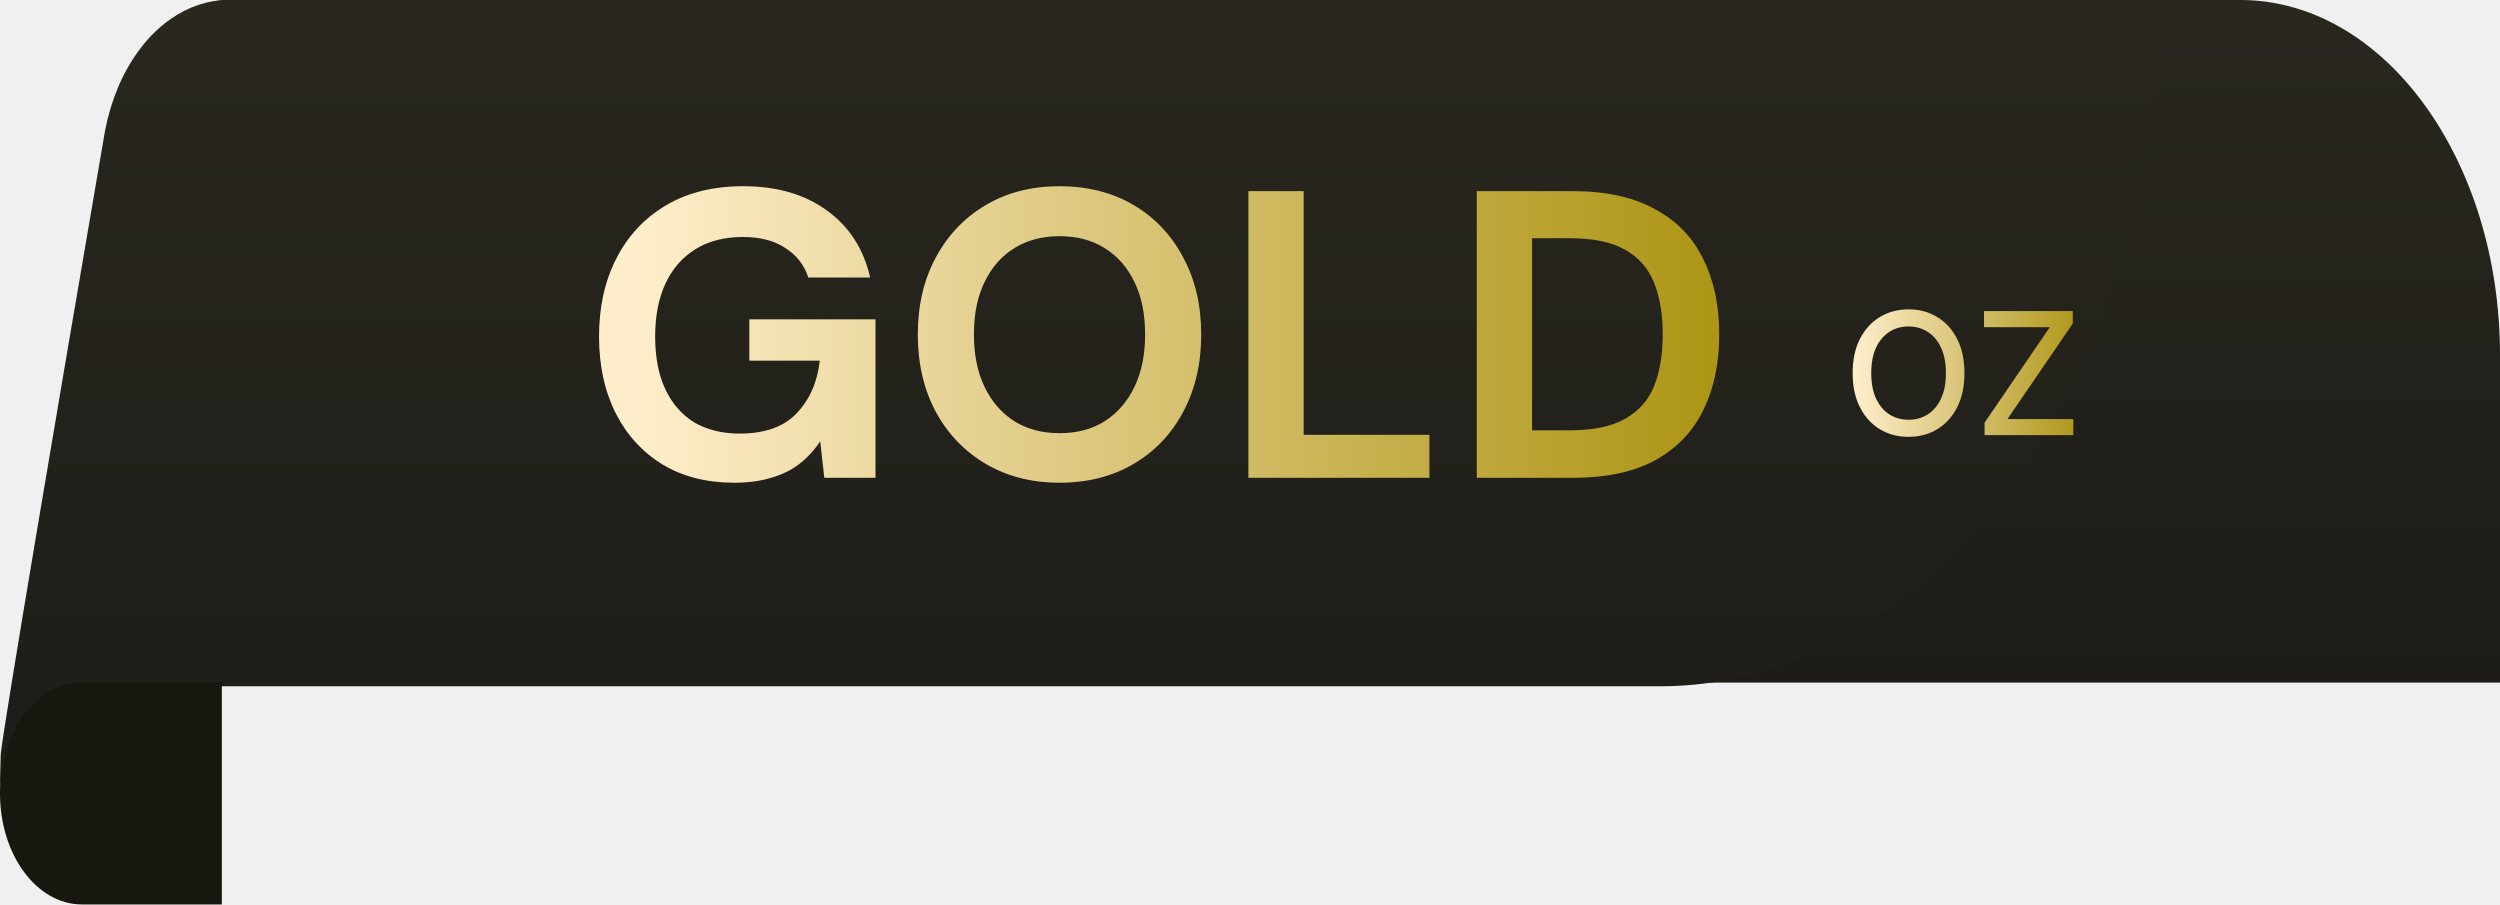
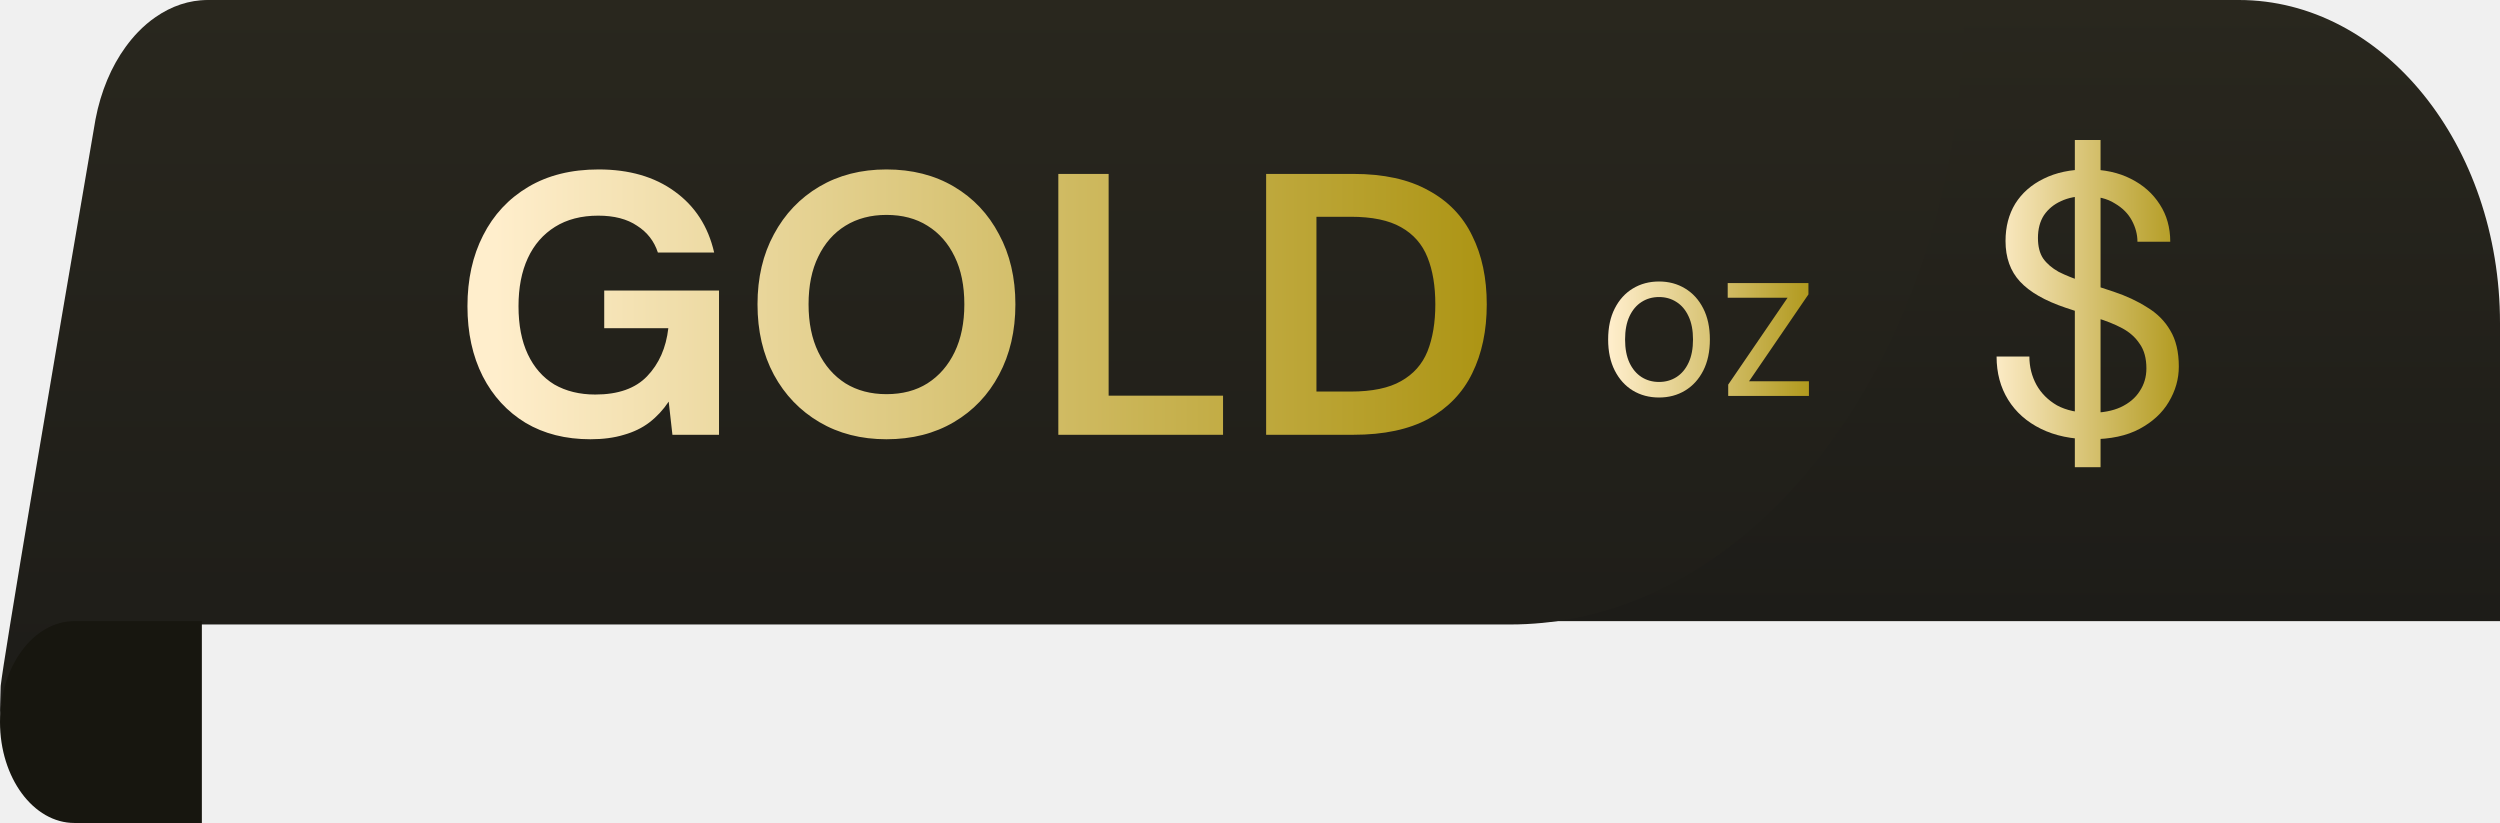
- <svg xmlns="http://www.w3.org/2000/svg" width="293" height="106" viewBox="0 0 293 106" fill="none">
-   <path d="M293 41.636V80H19V10.286C19 4.605 22.366 7.5221e-08 26.518 7.5221e-08H262.57C279.376 -0.001 293 18.64 293 41.636Z" fill="url(#paint0_linear_2001_75)" />
+ <svg xmlns="http://www.w3.org/2000/svg" width="322" height="106" viewBox="0 0 322 106" fill="none">
+   <path d="M322 41.636V80H19V10.286C19 4.605 22.722 7.5221e-08 27.314 7.5221e-08H288.349C306.934 -0.001 322 18.64 322 41.636Z" fill="url(#paint0_linear_2001_84)" />
  <path opacity="0.2" d="M240.012 34C238.048 37.735 235.683 41.226 232.963 44.399C222.751 56.411 207.667 64 190.841 64H11.012C11.012 63.973 11.02 63.927 11.02 63.873C11.109 63.284 11.527 61.244 12.175 58.298H29.33V34H240.012Z" fill="#232013" />
-   <path d="M253 0C253 0.679 252.991 1.358 252.981 2.024C252.972 2.805 252.944 3.573 252.916 4.343C252.897 4.83 252.879 5.304 252.851 5.778C252.786 7.123 252.693 8.455 252.571 9.775C252.534 10.158 252.506 10.555 252.459 10.94C252.44 11.145 252.422 11.35 252.403 11.543C252.356 11.991 252.31 12.414 252.254 12.848C252.198 13.374 252.133 13.899 252.058 14.412C251.984 15.014 251.9 15.616 251.806 16.218C251.713 16.871 251.61 17.526 251.499 18.165C251.387 18.818 251.275 19.458 251.154 20.099C251.033 20.74 250.912 21.38 250.781 22.021C250.25 24.57 249.635 27.068 248.935 29.515C248.758 30.117 248.581 30.719 248.395 31.309C247.566 33.999 246.634 36.625 245.6 39.161C245.423 39.61 245.237 40.058 245.05 40.494C244.677 41.378 244.286 42.249 243.895 43.107C243.69 43.543 243.485 43.965 243.289 44.388C243.084 44.812 242.87 45.234 242.665 45.657C242.618 45.747 242.572 45.85 242.516 45.939C242.171 46.618 241.826 47.297 241.463 47.963C241.435 48.014 241.398 48.066 241.37 48.129C240.968 48.859 240.558 49.589 240.139 50.307C240.092 50.384 240.055 50.448 240.009 50.524C239.776 50.921 239.543 51.319 239.301 51.702C238.602 52.868 237.866 54.008 237.102 55.11C236.086 56.584 235.043 58.005 233.953 59.376C233.571 59.863 233.179 60.337 232.787 60.797C232.638 60.978 232.48 61.156 232.331 61.335C232.294 61.386 232.256 61.424 232.219 61.477C231.958 61.771 231.697 62.066 231.436 62.361C230.868 63.001 230.29 63.63 229.694 64.244C229.107 64.846 228.511 65.448 227.905 66.024C227.299 66.614 226.684 67.178 226.06 67.728C225.436 68.279 224.801 68.804 224.158 69.329C223.888 69.546 223.608 69.778 223.329 69.982C223.282 70.021 223.245 70.047 223.199 70.085C222.873 70.341 222.547 70.585 222.221 70.828C221.895 71.071 221.569 71.314 221.233 71.545C220.907 71.776 220.572 72.006 220.236 72.237C219.929 72.442 219.612 72.647 219.295 72.864C219.239 72.89 219.193 72.928 219.137 72.953C218.149 73.594 217.151 74.196 216.136 74.734C215.857 74.888 215.577 75.041 215.297 75.182C215.194 75.233 215.092 75.285 214.989 75.348C214.672 75.502 214.346 75.668 214.029 75.822C212.948 76.36 211.849 76.847 210.73 77.282C205.567 79.332 200.115 80.433 194.487 80.433H9.645C6.98 80.433 4.567 81.919 2.823 84.314C1.956 85.506 1.248 86.928 0.764 88.491C0.326 89.888 0.065 91.411 0 93C0 91.488 0.028 89.989 0.084 88.491C0.084 88.452 0.093 88.388 0.093 88.312C0.186 87.479 0.624 84.597 1.304 80.435C4.389 61.374 12.3 15.374 12.3 15.374C12.991 11.749 14.351 8.559 16.177 6.049C16.68 5.357 17.211 4.717 17.78 4.127C18.488 3.397 19.243 2.744 20.035 2.205C22.077 0.784 24.359 0.001 26.763 0.001L253 0Z" fill="url(#paint1_linear_2001_75)" />
-   <path d="M86.048 56.576C82.848 56.576 80.064 55.872 77.696 54.464C75.328 53.024 73.488 51.024 72.176 48.464C70.864 45.872 70.208 42.864 70.208 39.44C70.208 35.984 70.88 32.944 72.224 30.32C73.568 27.664 75.504 25.584 78.032 24.08C80.56 22.576 83.584 21.824 87.104 21.824C91.04 21.824 94.304 22.768 96.896 24.656C99.52 26.544 101.216 29.168 101.984 32.528H94.736C94.256 31.056 93.36 29.904 92.048 29.072C90.768 28.208 89.104 27.776 87.056 27.776C84.88 27.776 83.024 28.256 81.488 29.216C79.952 30.176 78.784 31.52 77.984 33.248C77.184 34.976 76.784 37.04 76.784 39.44C76.784 41.872 77.184 43.936 77.984 45.632C78.784 47.328 79.92 48.624 81.392 49.52C82.896 50.384 84.656 50.816 86.672 50.816C89.616 50.816 91.84 50.032 93.344 48.464C94.88 46.864 95.792 44.8 96.08 42.272H87.824V37.424H102.608V56H96.608L96.128 51.728C95.424 52.784 94.592 53.68 93.632 54.416C92.704 55.12 91.616 55.648 90.368 56C89.12 56.384 87.68 56.576 86.048 56.576ZM124.175 56.576C120.911 56.576 118.031 55.84 115.535 54.368C113.039 52.896 111.087 50.864 109.679 48.272C108.271 45.648 107.567 42.624 107.567 39.2C107.567 35.776 108.271 32.768 109.679 30.176C111.087 27.552 113.039 25.504 115.535 24.032C118.031 22.56 120.911 21.824 124.175 21.824C127.471 21.824 130.367 22.56 132.863 24.032C135.359 25.504 137.295 27.552 138.671 30.176C140.079 32.768 140.783 35.776 140.783 39.2C140.783 42.624 140.079 45.648 138.671 48.272C137.295 50.864 135.359 52.896 132.863 54.368C130.367 55.84 127.471 56.576 124.175 56.576ZM124.175 50.768C126.223 50.768 127.983 50.304 129.455 49.376C130.959 48.416 132.127 47.072 132.959 45.344C133.791 43.616 134.207 41.568 134.207 39.2C134.207 36.8 133.791 34.752 132.959 33.056C132.127 31.328 130.959 30 129.455 29.072C127.983 28.144 126.223 27.68 124.175 27.68C122.159 27.68 120.399 28.144 118.895 29.072C117.391 30 116.223 31.328 115.391 33.056C114.559 34.752 114.143 36.8 114.143 39.2C114.143 41.568 114.559 43.616 115.391 45.344C116.223 47.072 117.391 48.416 118.895 49.376C120.399 50.304 122.159 50.768 124.175 50.768ZM146.312 56V22.4H152.792V50.96H167.528V56H146.312ZM173.078 56V22.4H184.31C188.214 22.4 191.43 23.104 193.958 24.512C196.518 25.888 198.406 27.84 199.622 30.368C200.87 32.864 201.494 35.808 201.494 39.2C201.494 42.592 200.87 45.552 199.622 48.08C198.406 50.576 196.534 52.528 194.006 53.936C191.478 55.312 188.246 56 184.31 56H173.078ZM179.558 50.432H183.974C186.726 50.432 188.886 49.984 190.454 49.088C192.054 48.192 193.19 46.912 193.862 45.248C194.534 43.552 194.87 41.536 194.87 39.2C194.87 36.832 194.534 34.816 193.862 33.152C193.19 31.456 192.054 30.16 190.454 29.264C188.886 28.368 186.726 27.92 183.974 27.92H179.558V50.432Z" fill="url(#paint2_linear_2001_75)" />
-   <path d="M230.233 43.727C230.233 45.28 229.949 46.615 229.381 47.733C228.813 48.846 228.034 49.703 227.044 50.304C226.059 50.901 224.939 51.199 223.685 51.199C222.425 51.199 221.301 50.901 220.311 50.304C219.326 49.703 218.55 48.843 217.982 47.726C217.413 46.608 217.129 45.276 217.129 43.727C217.129 42.174 217.413 40.841 217.982 39.729C218.55 38.611 219.326 37.754 220.311 37.158C221.301 36.556 222.425 36.256 223.685 36.256C224.939 36.256 226.059 36.556 227.044 37.158C228.034 37.754 228.813 38.611 229.381 39.729C229.949 40.841 230.233 42.174 230.233 43.727ZM228.06 43.727C228.06 42.544 227.868 41.547 227.484 40.737C227.106 39.923 226.585 39.307 225.922 38.891C225.264 38.469 224.518 38.258 223.685 38.258C222.847 38.258 222.098 38.469 221.44 38.891C220.782 39.307 220.261 39.923 219.878 40.737C219.499 41.547 219.31 42.544 219.31 43.727C219.31 44.911 219.499 45.91 219.878 46.724C220.261 47.534 220.782 48.15 221.44 48.571C222.098 48.988 222.847 49.196 223.685 49.196C224.518 49.196 225.264 48.988 225.922 48.571C226.585 48.15 227.106 47.534 227.484 46.724C227.868 45.91 228.06 44.911 228.06 43.727ZM232.593 51V49.537L240.242 38.344H232.529V36.455H242.926V37.918L235.277 49.111H242.99V51H232.593Z" fill="url(#paint3_linear_2001_75)" />
+   <path d="M253 0C253 0.679 252.991 1.358 252.981 2.024C252.972 2.805 252.944 3.573 252.916 4.343C252.897 4.83 252.879 5.304 252.851 5.778C252.786 7.123 252.693 8.455 252.571 9.775C252.534 10.158 252.506 10.555 252.459 10.94C252.44 11.145 252.422 11.35 252.403 11.543C252.356 11.991 252.31 12.414 252.254 12.848C252.198 13.374 252.133 13.899 252.058 14.412C251.984 15.014 251.9 15.616 251.806 16.218C251.713 16.871 251.61 17.526 251.499 18.165C251.387 18.818 251.275 19.458 251.154 20.099C251.033 20.74 250.912 21.38 250.781 22.021C250.25 24.57 249.635 27.068 248.935 29.515C248.758 30.117 248.581 30.719 248.395 31.309C247.566 33.999 246.634 36.625 245.6 39.161C245.423 39.61 245.237 40.058 245.05 40.494C244.677 41.378 244.286 42.249 243.895 43.107C243.69 43.543 243.485 43.965 243.289 44.388C243.084 44.812 242.87 45.234 242.665 45.657C242.618 45.747 242.572 45.85 242.516 45.939C242.171 46.618 241.826 47.297 241.463 47.963C241.435 48.014 241.398 48.066 241.37 48.129C240.968 48.859 240.558 49.589 240.139 50.307C240.092 50.384 240.055 50.448 240.009 50.524C239.776 50.921 239.543 51.319 239.301 51.702C238.602 52.868 237.866 54.008 237.102 55.11C236.086 56.584 235.043 58.005 233.953 59.376C233.571 59.863 233.179 60.337 232.787 60.797C232.638 60.978 232.48 61.156 232.331 61.335C232.294 61.386 232.256 61.424 232.219 61.477C231.958 61.771 231.697 62.066 231.436 62.361C230.868 63.001 230.29 63.63 229.694 64.244C229.107 64.846 228.511 65.448 227.905 66.024C227.299 66.614 226.684 67.178 226.06 67.728C225.436 68.279 224.801 68.804 224.158 69.329C223.888 69.546 223.608 69.778 223.329 69.982C223.282 70.021 223.245 70.047 223.199 70.085C222.873 70.341 222.547 70.585 222.221 70.828C221.895 71.071 221.569 71.314 221.233 71.545C220.907 71.776 220.572 72.006 220.236 72.237C219.929 72.442 219.612 72.647 219.295 72.864C219.239 72.89 219.193 72.928 219.137 72.953C218.149 73.594 217.151 74.196 216.136 74.734C215.857 74.888 215.577 75.041 215.297 75.182C215.194 75.233 215.092 75.285 214.989 75.348C214.672 75.502 214.346 75.668 214.029 75.822C212.948 76.36 211.849 76.847 210.73 77.282C205.567 79.332 200.115 80.433 194.487 80.433H9.645C6.98 80.433 4.567 81.919 2.823 84.314C1.956 85.506 1.248 86.928 0.764 88.491C0.326 89.888 0.065 91.411 0 93C0 91.488 0.028 89.989 0.084 88.491C0.084 88.452 0.093 88.388 0.093 88.312C0.186 87.479 0.624 84.597 1.304 80.435C4.389 61.374 12.3 15.374 12.3 15.374C12.991 11.749 14.351 8.559 16.177 6.049C16.68 5.357 17.211 4.717 17.78 4.127C18.488 3.397 19.243 2.744 20.035 2.205C22.077 0.784 24.359 0.001 26.763 0.001L253 0Z" fill="url(#paint1_linear_2001_84)" />
+   <path d="M267.24 60.176V18.032H270.552V60.176H267.24ZM269.304 56.576C266.84 56.576 264.696 56.128 262.872 55.232C261.048 54.336 259.64 53.088 258.648 51.488C257.656 49.888 257.16 48.032 257.16 45.92H261.384C261.384 47.232 261.688 48.448 262.296 49.568C262.904 50.656 263.784 51.536 264.936 52.208C266.12 52.848 267.576 53.168 269.304 53.168C270.808 53.168 272.088 52.928 273.144 52.448C274.232 51.936 275.048 51.248 275.592 50.384C276.168 49.52 276.456 48.544 276.456 47.456C276.456 46.144 276.168 45.088 275.592 44.288C275.048 43.456 274.296 42.784 273.336 42.272C272.376 41.76 271.256 41.312 269.976 40.928C268.728 40.512 267.416 40.08 266.04 39.632C263.384 38.736 261.432 37.616 260.184 36.272C258.936 34.928 258.312 33.184 258.312 31.04C258.312 29.216 258.728 27.616 259.56 26.24C260.424 24.864 261.64 23.792 263.208 23.024C264.808 22.224 266.696 21.824 268.872 21.824C271.016 21.824 272.872 22.224 274.44 23.024C276.04 23.824 277.288 24.928 278.184 26.336C279.08 27.712 279.528 29.312 279.528 31.136H275.304C275.304 30.208 275.064 29.296 274.584 28.4C274.104 27.504 273.368 26.768 272.376 26.192C271.416 25.584 270.2 25.28 268.728 25.28C267.512 25.248 266.424 25.456 265.464 25.904C264.536 26.32 263.8 26.928 263.256 27.728C262.744 28.528 262.488 29.504 262.488 30.656C262.488 31.744 262.712 32.624 263.16 33.296C263.64 33.968 264.312 34.544 265.176 35.024C266.072 35.472 267.112 35.888 268.296 36.272C269.48 36.656 270.792 37.088 272.232 37.568C273.864 38.112 275.304 38.784 276.552 39.584C277.832 40.352 278.824 41.344 279.528 42.56C280.264 43.776 280.632 45.328 280.632 47.216C280.632 48.816 280.2 50.336 279.336 51.776C278.504 53.184 277.256 54.336 275.592 55.232C273.928 56.128 271.832 56.576 269.304 56.576Z" fill="url(#paint2_linear_2001_84)" />
+   <path d="M76.048 56.576C72.848 56.576 70.064 55.872 67.696 54.464C65.328 53.024 63.488 51.024 62.176 48.464C60.864 45.872 60.208 42.864 60.208 39.44C60.208 35.984 60.88 32.944 62.224 30.32C63.568 27.664 65.504 25.584 68.032 24.08C70.56 22.576 73.584 21.824 77.104 21.824C81.04 21.824 84.304 22.768 86.896 24.656C89.52 26.544 91.216 29.168 91.984 32.528H84.736C84.256 31.056 83.36 29.904 82.048 29.072C80.768 28.208 79.104 27.776 77.056 27.776C74.88 27.776 73.024 28.256 71.488 29.216C69.952 30.176 68.784 31.52 67.984 33.248C67.184 34.976 66.784 37.04 66.784 39.44C66.784 41.872 67.184 43.936 67.984 45.632C68.784 47.328 69.92 48.624 71.392 49.52C72.896 50.384 74.656 50.816 76.672 50.816C79.616 50.816 81.84 50.032 83.344 48.464C84.88 46.864 85.792 44.8 86.08 42.272H77.824V37.424H92.608V56H86.608L86.128 51.728C85.424 52.784 84.592 53.68 83.632 54.416C82.704 55.12 81.616 55.648 80.368 56C79.12 56.384 77.68 56.576 76.048 56.576ZM114.175 56.576C110.911 56.576 108.031 55.84 105.535 54.368C103.039 52.896 101.087 50.864 99.679 48.272C98.271 45.648 97.567 42.624 97.567 39.2C97.567 35.776 98.271 32.768 99.679 30.176C101.087 27.552 103.039 25.504 105.535 24.032C108.031 22.56 110.911 21.824 114.175 21.824C117.471 21.824 120.367 22.56 122.863 24.032C125.359 25.504 127.295 27.552 128.671 30.176C130.079 32.768 130.783 35.776 130.783 39.2C130.783 42.624 130.079 45.648 128.671 48.272C127.295 50.864 125.359 52.896 122.863 54.368C120.367 55.84 117.471 56.576 114.175 56.576ZM114.175 50.768C116.223 50.768 117.983 50.304 119.455 49.376C120.959 48.416 122.127 47.072 122.959 45.344C123.791 43.616 124.207 41.568 124.207 39.2C124.207 36.8 123.791 34.752 122.959 33.056C122.127 31.328 120.959 30 119.455 29.072C117.983 28.144 116.223 27.68 114.175 27.68C112.159 27.68 110.399 28.144 108.895 29.072C107.391 30 106.223 31.328 105.391 33.056C104.559 34.752 104.143 36.8 104.143 39.2C104.143 41.568 104.559 43.616 105.391 45.344C106.223 47.072 107.391 48.416 108.895 49.376C110.399 50.304 112.159 50.768 114.175 50.768ZM136.312 56V22.4H142.792V50.96H157.528V56H136.312ZM163.078 56V22.4H174.31C178.214 22.4 181.43 23.104 183.958 24.512C186.518 25.888 188.406 27.84 189.622 30.368C190.87 32.864 191.494 35.808 191.494 39.2C191.494 42.592 190.87 45.552 189.622 48.08C188.406 50.576 186.534 52.528 184.006 53.936C181.478 55.312 178.246 56 174.31 56H163.078ZM169.558 50.432H173.974C176.726 50.432 178.886 49.984 180.454 49.088C182.054 48.192 183.19 46.912 183.862 45.248C184.534 43.552 184.87 41.536 184.87 39.2C184.87 36.832 184.534 34.816 183.862 33.152C183.19 31.456 182.054 30.16 180.454 29.264C178.886 28.368 176.726 27.92 173.974 27.92H169.558V50.432Z" fill="url(#paint3_linear_2001_84)" />
+   <path d="M220.233 43.727C220.233 45.28 219.949 46.615 219.381 47.733C218.813 48.846 218.034 49.703 217.044 50.304C216.059 50.901 214.939 51.199 213.685 51.199C212.425 51.199 211.301 50.901 210.311 50.304C209.326 49.703 208.55 48.843 207.982 47.726C207.413 46.608 207.129 45.276 207.129 43.727C207.129 42.174 207.413 40.841 207.982 39.729C208.55 38.611 209.326 37.754 210.311 37.158C211.301 36.556 212.425 36.256 213.685 36.256C214.939 36.256 216.059 36.556 217.044 37.158C218.034 37.754 218.813 38.611 219.381 39.729C219.949 40.841 220.233 42.174 220.233 43.727ZM218.06 43.727C218.06 42.544 217.868 41.547 217.484 40.737C217.106 39.923 216.585 39.307 215.922 38.891C215.264 38.469 214.518 38.258 213.685 38.258C212.847 38.258 212.098 38.469 211.44 38.891C210.782 39.307 210.261 39.923 209.878 40.737C209.499 41.547 209.31 42.544 209.31 43.727C209.31 44.911 209.499 45.91 209.878 46.724C210.261 47.534 210.782 48.15 211.44 48.571C212.098 48.988 212.847 49.196 213.685 49.196C214.518 49.196 215.264 48.988 215.922 48.571C216.585 48.15 217.106 47.534 217.484 46.724C217.868 45.91 218.06 44.911 218.06 43.727ZM222.593 51V49.537L230.242 38.344H222.529V36.455H232.926V37.918L225.277 49.111H232.99V51H222.593Z" fill="url(#paint4_linear_2001_84)" />
  <g opacity="0.4">
    <path d="M216.127 54.359C217.143 53.959 218.14 53.52 219.127 53.065C218.139 53.531 217.142 53.968 216.127 54.359Z" fill="#1F1E21" />
  </g>
-   <g clip-path="url(#clip0_2001_75)">
+   <g clip-path="url(#clip0_2001_84)">
    <path d="M59 80V106H9.594C4.297 106 0 100.175 0 92.994C0 89.403 1.074 86.164 2.816 83.804C4.547 81.457 6.946 80 9.595 80H59Z" fill="#17160F" />
  </g>
  <defs>
-     <linearGradient id="paint0_linear_2001_75" x1="156" y1="0" x2="156" y2="80" gradientUnits="userSpaceOnUse">
+     <linearGradient id="paint0_linear_2001_84" x1="170.5" y1="0" x2="170.5" y2="80" gradientUnits="userSpaceOnUse">
      <stop stop-color="#29271E" />
      <stop offset="1" stop-color="#1D1C18" />
    </linearGradient>
-     <linearGradient id="paint1_linear_2001_75" x1="126.5" y1="0" x2="126.5" y2="93" gradientUnits="userSpaceOnUse">
+     <linearGradient id="paint1_linear_2001_84" x1="126.5" y1="0" x2="126.5" y2="93" gradientUnits="userSpaceOnUse">
      <stop stop-color="#29271E" />
      <stop offset="1" stop-color="#1D1C18" />
    </linearGradient>
-     <linearGradient id="paint2_linear_2001_75" x1="73.829" y1="40.492" x2="200.6" y2="40.492" gradientUnits="userSpaceOnUse">
+     <linearGradient id="paint2_linear_2001_84" x1="256.2" y1="40.492" x2="282.3" y2="40.492" gradientUnits="userSpaceOnUse">
      <stop stop-color="#FFEECC" />
      <stop offset="1" stop-color="#AD9515" />
    </linearGradient>
-     <linearGradient id="paint3_linear_2001_75" x1="217.243" y1="44.191" x2="244.275" y2="44.191" gradientUnits="userSpaceOnUse">
+     <linearGradient id="paint3_linear_2001_84" x1="63.829" y1="40.492" x2="190.6" y2="40.492" gradientUnits="userSpaceOnUse">
      <stop stop-color="#FFEECC" />
      <stop offset="1" stop-color="#AD9515" />
    </linearGradient>
-     <clipPath id="clip0_2001_75">
+     <linearGradient id="paint4_linear_2001_84" x1="207.243" y1="44.191" x2="234.275" y2="44.191" gradientUnits="userSpaceOnUse">
+       <stop stop-color="#FFEECC" />
+       <stop offset="1" stop-color="#AD9515" />
+     </linearGradient>
+     <clipPath id="clip0_2001_84">
      <rect width="26" height="26" fill="white" transform="translate(0 80)" />
    </clipPath>
  </defs>
</svg>
